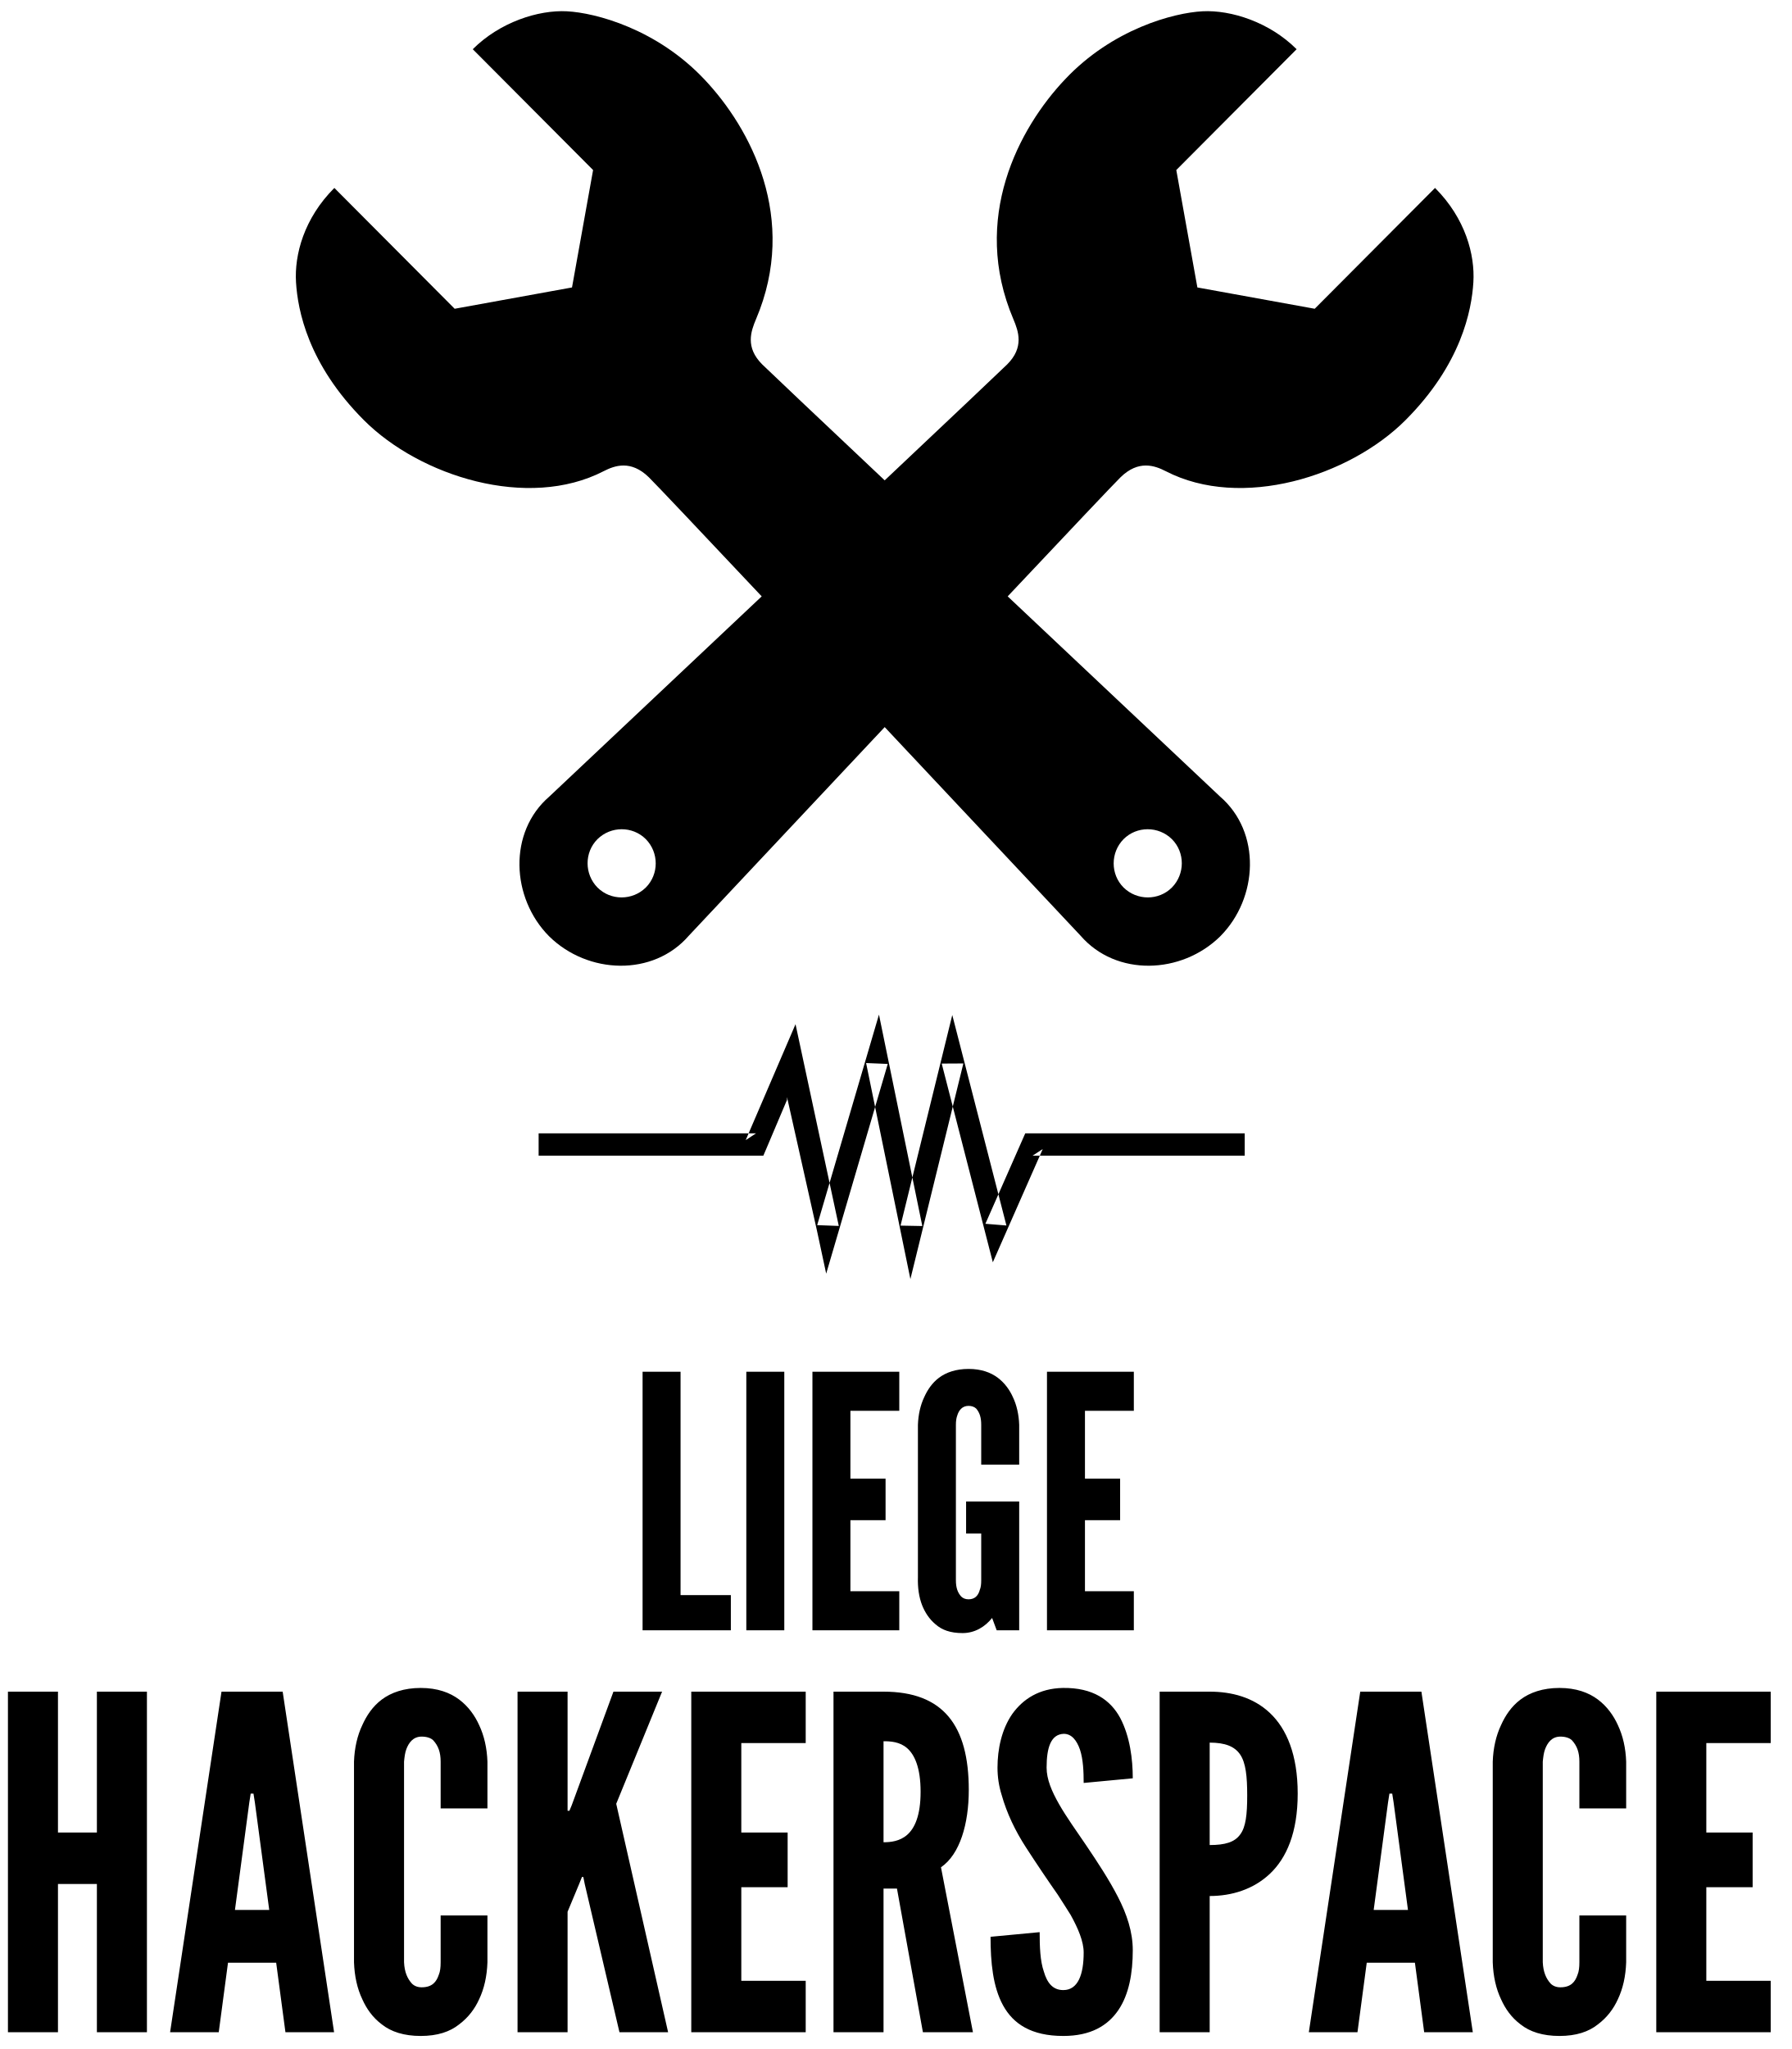
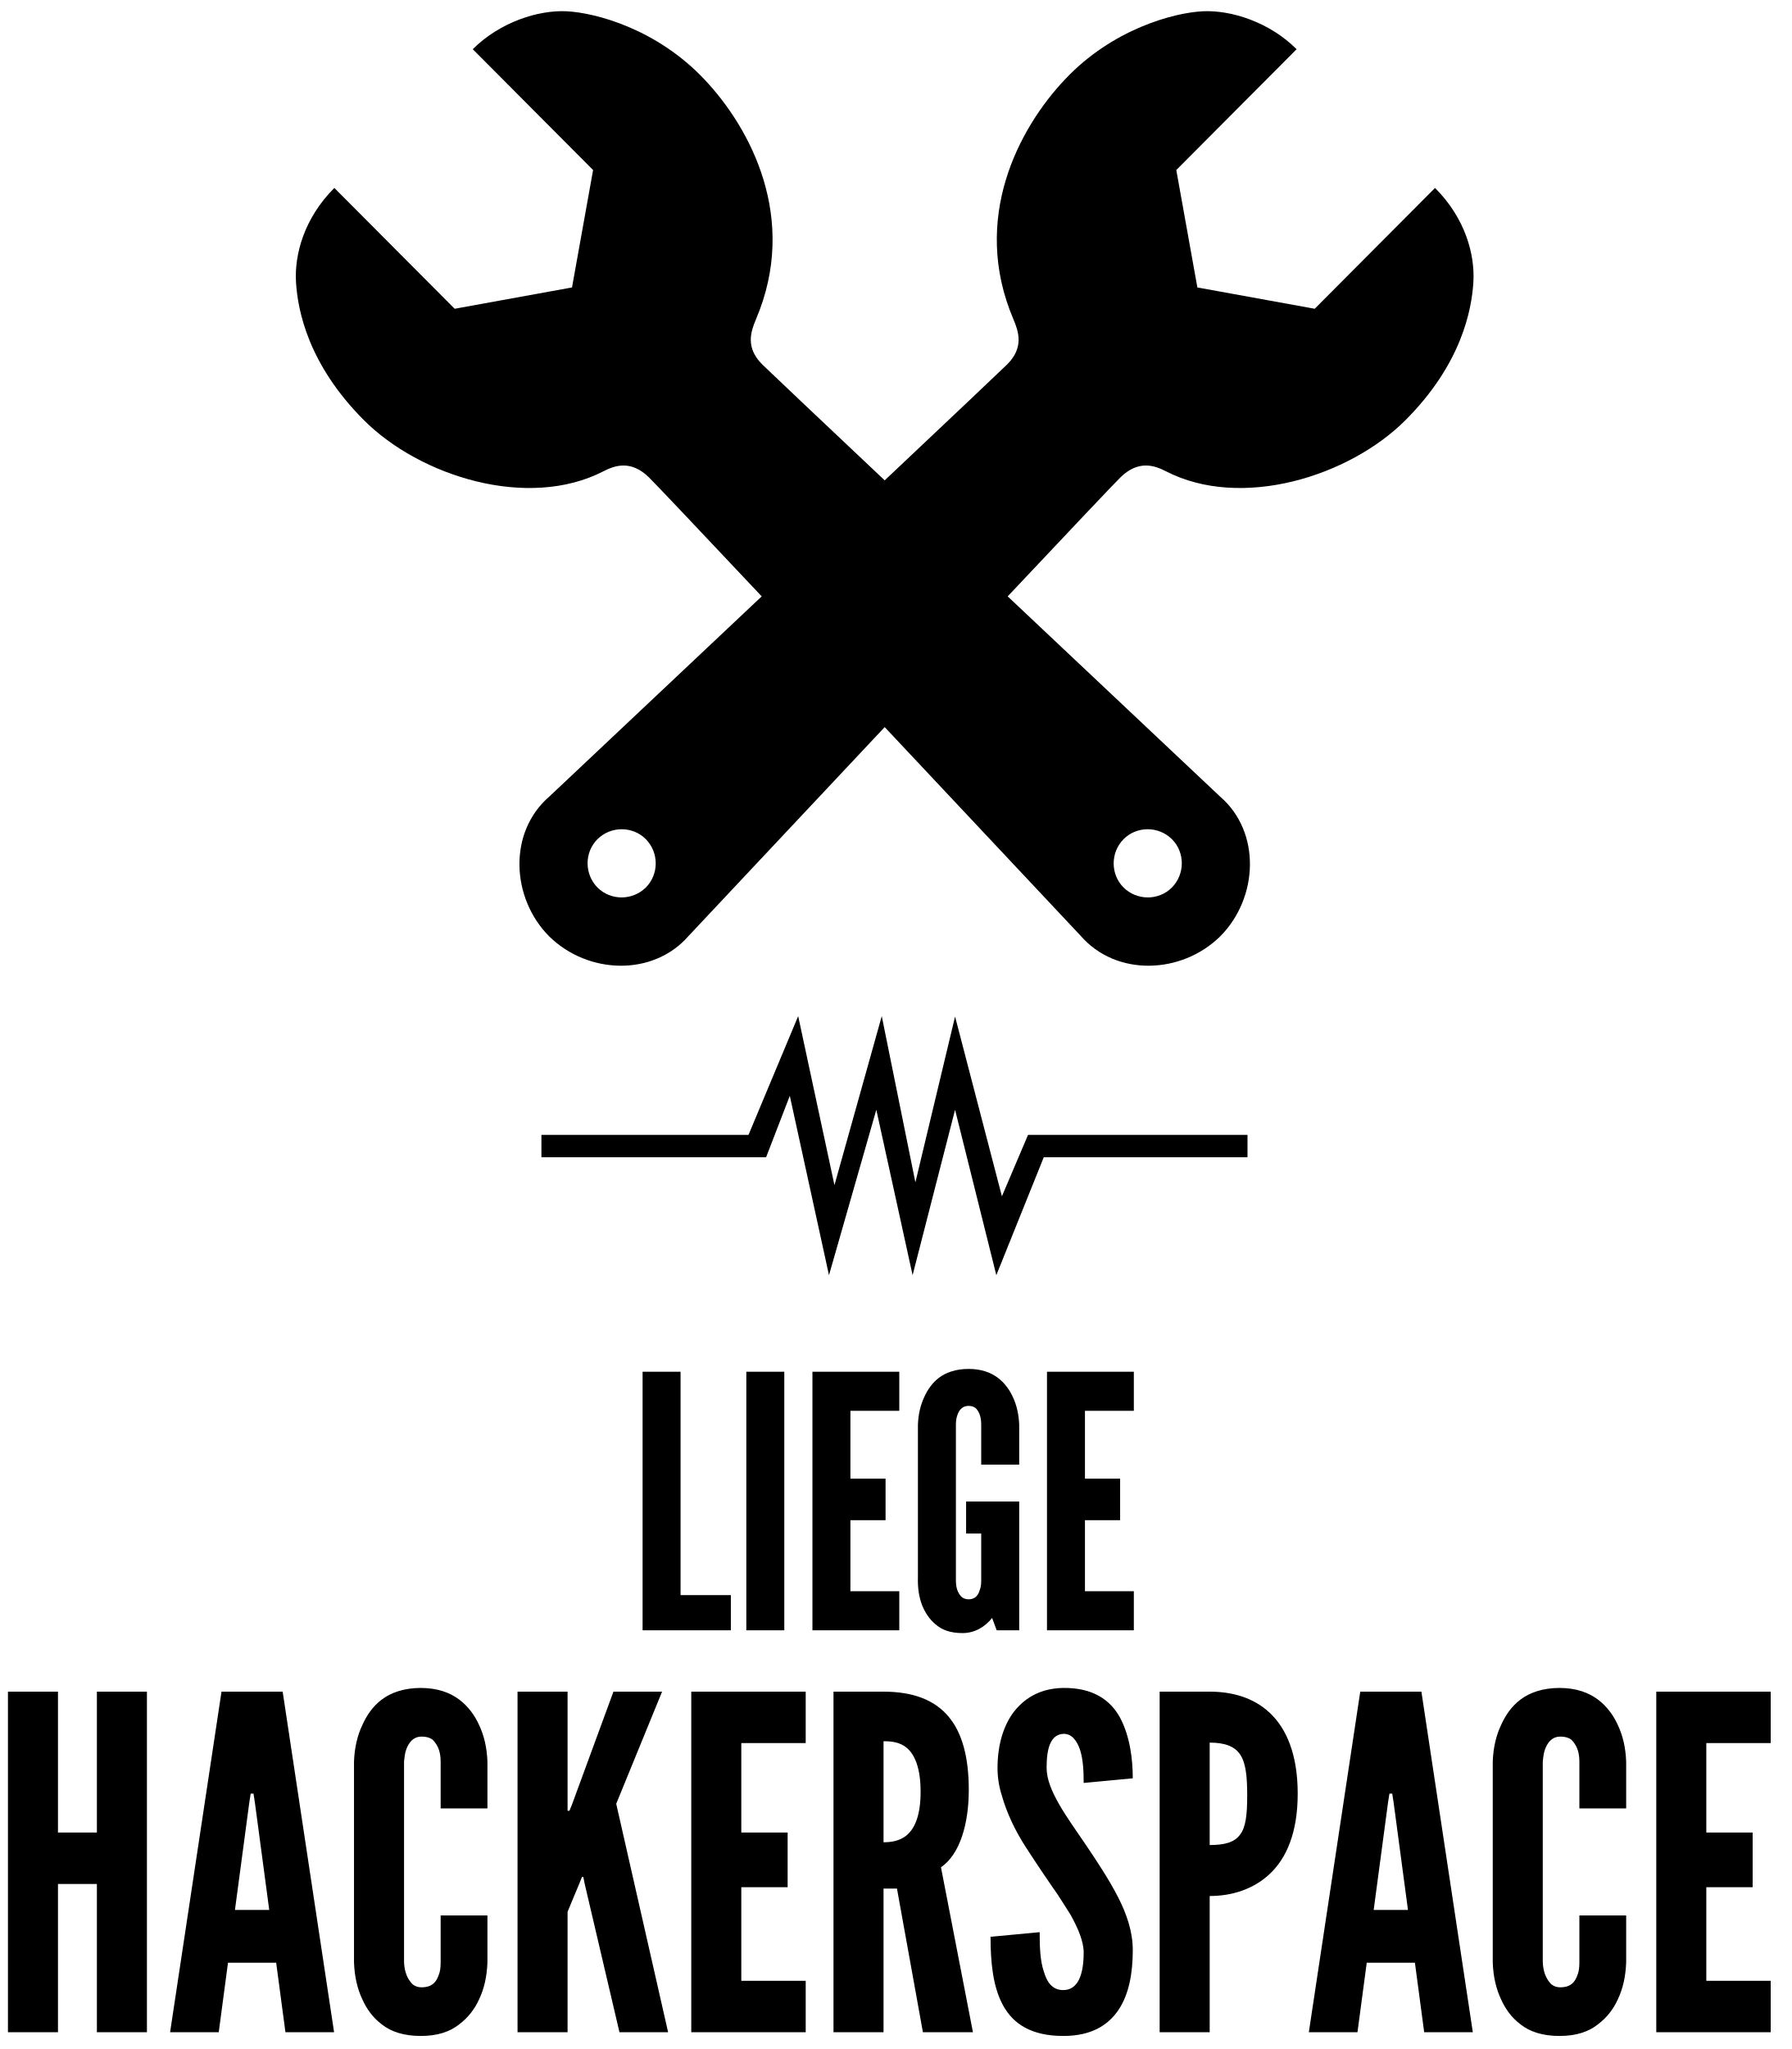
<svg xmlns="http://www.w3.org/2000/svg" width="321px" height="367px" viewBox="0 0 321 367" version="1.1">
  <defs />
  <g id="brand" stroke="none" stroke-width="1" fill="none" fill-rule="evenodd">
    <g id="vertical/text" fill="#000000">
      <path d="M115.124,245.695 L121.928,245.695 L121.928,285.7 L130.938,285.7 L130.938,292 L115.124,292 L115.124,245.695 Z M133.709,245.695 L140.513,245.695 L140.513,292 L133.709,292 L133.709,245.695 Z M145.554,245.695 L161.114,245.695 L161.114,252.688 L152.357,252.688 L152.357,264.847 L158.657,264.847 L158.657,272.281 L152.357,272.281 L152.357,285.007 L161.114,285.007 L161.114,292 L145.554,292 L145.554,245.695 Z M175.793,262.327 L175.793,255.208 C175.793,253.948 175.542,253.066 174.911,252.31 C174.596,251.995 174.093,251.806 173.525,251.806 C172.328,251.806 171.762,252.688 171.51,253.507 C171.321,254.011 171.257,254.578 171.257,255.208 L171.257,283.054 C171.257,284.377 171.572,285.259 172.202,285.952 C172.518,286.267 172.958,286.456 173.525,286.456 C174.722,286.456 175.29,285.7 175.542,284.755 C175.731,284.314 175.793,283.747 175.793,283.054 L175.793,274.675 L173.084,274.675 L173.084,268.942 L182.597,268.942 L182.597,292 L178.565,292 L177.746,289.795 C176.487,291.37 174.66,292.504 172.454,292.504 C170.25,292.504 168.738,291.937 167.603,290.929 C166.47,289.984 165.714,288.787 165.209,287.527 C164.643,286.078 164.391,284.377 164.453,282.487 L164.453,255.208 C164.517,253.381 164.894,251.68 165.588,250.231 C166.155,248.971 166.974,247.711 168.233,246.766 C169.494,245.821 171.257,245.191 173.525,245.191 C175.793,245.191 177.494,245.821 178.755,246.766 C180.014,247.711 180.897,248.971 181.464,250.231 C182.156,251.68 182.535,253.381 182.597,255.208 L182.597,262.327 L175.793,262.327 Z M187.575,245.695 L203.136,245.695 L203.136,252.688 L194.379,252.688 L194.379,264.847 L200.679,264.847 L200.679,272.281 L194.379,272.281 L194.379,285.007 L203.136,285.007 L203.136,292 L187.575,292 L187.575,245.695 Z M17.358,337.44 L10.386,337.44 L10.386,364 L1.423,364 L1.423,302.995 L10.386,302.995 L10.386,328.227 L17.358,328.227 L17.358,302.995 L26.323,302.995 L26.323,364 L17.358,364 L17.358,337.44 Z M30.473,364 L39.685,302.995 L50.642,302.995 L59.855,364 L51.139,364 L49.48,351.55 L40.847,351.55 L39.188,364 L30.473,364 Z M45.661,322.832 L45.413,321.255 L44.914,321.255 L44.666,322.832 L42.093,342.088 L48.234,342.088 L45.661,322.832 Z M87.328,343.084 L87.328,351.467 C87.245,353.957 86.746,356.198 85.834,358.107 C85.087,359.767 83.924,361.344 82.264,362.589 C80.605,363.917 78.364,364.664 75.376,364.664 C72.388,364.664 70.064,363.917 68.403,362.589 C66.743,361.344 65.665,359.767 64.918,358.107 C64.004,356.198 63.507,353.957 63.423,351.467 L63.423,315.528 C63.507,313.121 64.004,310.88 64.918,308.971 C65.665,307.311 66.743,305.651 68.403,304.406 C70.064,303.161 72.388,302.331 75.376,302.331 C78.364,302.331 80.605,303.161 82.264,304.406 C83.924,305.651 85.087,307.311 85.834,308.971 C86.746,310.88 87.245,313.121 87.328,315.528 L87.328,323.911 L78.945,323.911 L78.945,315.528 C78.945,313.868 78.529,312.706 77.617,311.71 C77.201,311.295 76.454,311.046 75.541,311.046 C73.965,311.046 73.218,312.208 72.802,313.287 C72.553,313.951 72.471,314.698 72.388,315.528 L72.388,351.467 C72.471,353.21 72.969,354.372 73.799,355.285 C74.213,355.7 74.794,355.949 75.541,355.949 C77.451,355.949 78.198,354.953 78.612,353.708 C78.862,353.127 78.945,352.38 78.945,351.467 L78.945,343.084 L87.328,343.084 Z M101.686,302.995 L101.686,324.326 L102.019,324.326 L102.433,323.33 L109.903,302.995 L118.618,302.995 L110.401,323.081 L119.698,364 L110.983,364 L104.757,337.44 L104.508,336.195 L104.26,336.195 L103.761,337.44 L101.686,342.42 L101.686,364 L92.722,364 L92.722,302.995 L101.686,302.995 Z M123.847,302.995 L144.349,302.995 L144.349,312.208 L132.811,312.208 L132.811,328.227 L141.112,328.227 L141.112,338.021 L132.811,338.021 L132.811,354.787 L144.349,354.787 L144.349,364 L123.847,364 L123.847,302.995 Z M165.347,364 L160.7,338.27 L158.292,338.27 L158.292,364 L149.328,364 L149.328,302.995 L158.292,302.995 C169,302.995 173.565,309.054 173.565,320.591 C173.565,326.65 171.988,332.128 168.584,334.452 L174.311,364 L165.347,364 Z M158.292,329.97 C159.537,329.97 161.197,329.804 162.525,328.642 C163.853,327.48 164.933,325.239 164.933,320.923 C164.933,316.607 163.853,314.283 162.525,313.121 C161.197,311.959 159.537,311.876 158.292,311.876 L158.292,329.97 Z M194.149,319.346 C194.149,317.354 194.065,315.113 193.484,313.37 C192.904,311.71 191.99,310.548 190.579,310.548 C188.256,310.631 187.508,313.038 187.508,316.607 C187.508,318.682 188.422,320.84 189.75,323.164 C191.077,325.488 192.821,327.895 194.564,330.468 C196.638,333.539 198.714,336.693 200.291,339.764 C201.868,342.835 202.946,345.989 202.946,349.309 C202.946,353.376 202.282,357.194 200.374,360.016 C198.464,362.838 195.393,364.664 190.496,364.664 C184.769,364.664 181.532,362.506 179.707,359.186 C177.881,355.866 177.465,351.467 177.465,346.902 L186.263,346.072 C186.263,348.645 186.346,351.218 187.011,353.127 C187.591,355.119 188.588,356.447 190.496,356.447 C193.153,356.447 194.149,353.625 194.149,349.724 C194.149,347.732 193.153,345.408 191.825,343.001 C191.077,341.839 190.331,340.594 189.5,339.349 C187.757,336.859 185.849,334.037 183.857,330.966 C181.864,327.895 180.37,324.741 179.458,321.504 C178.959,319.927 178.71,318.267 178.71,316.607 C178.71,313.287 179.458,309.718 181.367,306.979 C183.275,304.323 186.18,302.414 190.413,302.331 C195.809,302.248 198.963,304.489 200.706,307.726 C202.448,311.046 202.946,315.113 202.946,318.516 L194.149,319.346 Z M207.761,302.995 L216.725,302.995 C220.625,302.995 224.526,303.991 227.514,306.813 C230.502,309.635 232.494,314.283 232.494,321.255 C232.494,328.227 230.502,332.792 227.514,335.614 C224.526,338.436 220.625,339.598 216.725,339.598 L216.725,364 L207.761,364 L207.761,302.995 Z M216.725,330.468 C219.464,330.468 221.207,329.97 222.202,328.559 C223.198,327.231 223.447,324.99 223.447,321.587 C223.447,318.184 223.198,315.777 222.202,314.283 C221.207,312.789 219.464,312.125 216.725,312.125 L216.725,330.468 Z M234.487,364 L243.7,302.995 L254.655,302.995 L263.868,364 L255.154,364 L253.494,351.55 L244.862,351.55 L243.202,364 L234.487,364 Z M249.675,322.832 L249.427,321.255 L248.929,321.255 L248.679,322.832 L246.107,342.088 L252.249,342.088 L249.675,322.832 Z M291.341,343.084 L291.341,351.467 C291.259,353.957 290.76,356.198 289.848,358.107 C289.101,359.767 287.938,361.344 286.279,362.589 C284.618,363.917 282.377,364.664 279.389,364.664 C276.401,364.664 274.077,363.917 272.418,362.589 C270.757,361.344 269.678,359.767 268.932,358.107 C268.019,356.198 267.521,353.957 267.438,351.467 L267.438,315.528 C267.521,313.121 268.019,310.88 268.932,308.971 C269.678,307.311 270.757,305.651 272.418,304.406 C274.077,303.161 276.401,302.331 279.389,302.331 C282.377,302.331 284.618,303.161 286.279,304.406 C287.938,305.651 289.101,307.311 289.848,308.971 C290.76,310.88 291.259,313.121 291.341,315.528 L291.341,323.911 L282.959,323.911 L282.959,315.528 C282.959,313.868 282.543,312.706 281.63,311.71 C281.216,311.295 280.469,311.046 279.555,311.046 C277.978,311.046 277.231,312.208 276.817,313.287 C276.567,313.951 276.485,314.698 276.401,315.528 L276.401,351.467 C276.485,353.21 276.983,354.372 277.812,355.285 C278.228,355.7 278.808,355.949 279.555,355.949 C281.464,355.949 282.212,354.953 282.627,353.708 C282.875,353.127 282.959,352.38 282.959,351.467 L282.959,343.084 L291.341,343.084 Z M296.736,302.995 L317.238,302.995 L317.238,312.208 L305.7,312.208 L305.7,328.227 L314,328.227 L314,338.021 L305.7,338.021 L305.7,354.787 L317.238,354.787 L317.238,364 L296.736,364 L296.736,302.995 Z" id="LIEGE" />
      <g id="logo" transform="translate(53, 2)">
        <g id="wrench">
          <g id="Layer_1">
            <path d="M105.5,84.037 C93.681,72.884 84.561,64.263 83.551,63.264 C80.498,60.211 81.528,57.348 82.444,55.173 C90.113,37.158 81.452,20.937 73.211,12.235 C64.703,3.189 53.715,0.289 48.564,0.022 C43.452,-0.246 36.546,1.968 31.701,6.815 L53.257,28.456 L49.48,49.486 L28.458,53.303 L6.901,31.662 C1.446,37.12 -0.271,43.646 0.034,48.57 C0.339,53.532 2.17,63.226 12.205,73.264 C22.239,83.302 41.582,89.409 55.165,82.386 C57.111,81.394 60.01,80.325 63.253,83.493 C64.41,84.626 72.706,93.398 83.466,104.817 C63.988,123.179 45.421,140.667 45.421,140.667 C38.019,147.041 38.553,158.835 45.382,165.705 C52.326,172.537 64.039,172.956 70.411,165.59 C70.411,165.59 87.421,147.464 105.5,128.233 C123.579,147.464 140.589,165.59 140.589,165.59 C146.961,172.956 158.674,172.537 165.618,165.705 C172.447,158.835 172.981,147.041 165.579,140.667 C165.579,140.667 147.012,123.179 127.534,104.817 C138.294,93.398 146.59,84.626 147.747,83.493 C150.99,80.325 153.889,81.394 155.835,82.386 C169.418,89.409 188.761,83.302 198.795,73.264 C208.83,63.226 210.661,53.532 210.966,48.57 C211.271,43.646 209.554,37.12 204.099,31.662 L182.542,53.303 L161.52,49.486 L157.743,28.456 L179.299,6.815 C174.454,1.968 167.548,-0.246 162.436,0.022 C157.285,0.289 146.297,3.189 137.789,12.235 C129.548,20.937 120.887,37.158 128.556,55.173 C129.472,57.348 130.502,60.211 127.449,63.264 C126.439,64.263 117.319,72.884 105.5,84.037 Z M62.704,156.964 C60.3,159.331 56.409,159.331 54.043,156.964 C51.678,154.56 51.678,150.667 54.043,148.301 C56.447,145.934 60.338,145.934 62.704,148.301 C65.069,150.705 65.069,154.598 62.704,156.964 Z M148.296,156.964 C150.7,159.331 154.591,159.331 156.957,156.964 C159.322,154.56 159.322,150.667 156.957,148.301 C154.553,145.934 150.662,145.934 148.296,148.301 C145.931,150.705 145.931,154.598 148.296,156.964 Z" id="Shape" />
          </g>
        </g>
-         <polygon id="Path-128" points="82.438 205 83.755 205 84.275 203.79 88 195 88 194.5 93.365 218.419 95.019 226.128 97.24 218.563 106.048 188.563 102.17 188.402 108.322 218.402 110.105 227.098 112.223 218.477 119.595 188.477 115.716 188.498 123.436 218.498 124.874 224.089 127.203 218.807 133.815 203.807 131.985 205 170 205 170 201 131.985 201 130.68 201 130.154 202.193 123.542 217.193 127.309 217.502 119.59 187.502 117.608 179.801 115.71 187.523 108.339 217.523 112.24 217.598 106.088 187.598 104.474 179.726 102.21 187.437 93.402 217.437 97.276 217.581 90.841 187.581 89.525 181.447 87.048 187.21 80.6 202.21 82.438 201 43.5 201 43.5 205" />
      </g>
+       <polygon id="Path-128" points="137.255 207.274 141.5 196.274 148.519 228.402 157 198.774 163.5 228.402 171.108 198.774 178.5 228.402 187 207.274 223.5 207.274 223.5 203.274 184.18 203.274 179.5 214.274 171.108 182.075 164 211.774 157.974 182 149.5 212.274 143 182 134.1 203.274 97 203.274 97 207.274" />
    </g>
  </g>
</svg>
